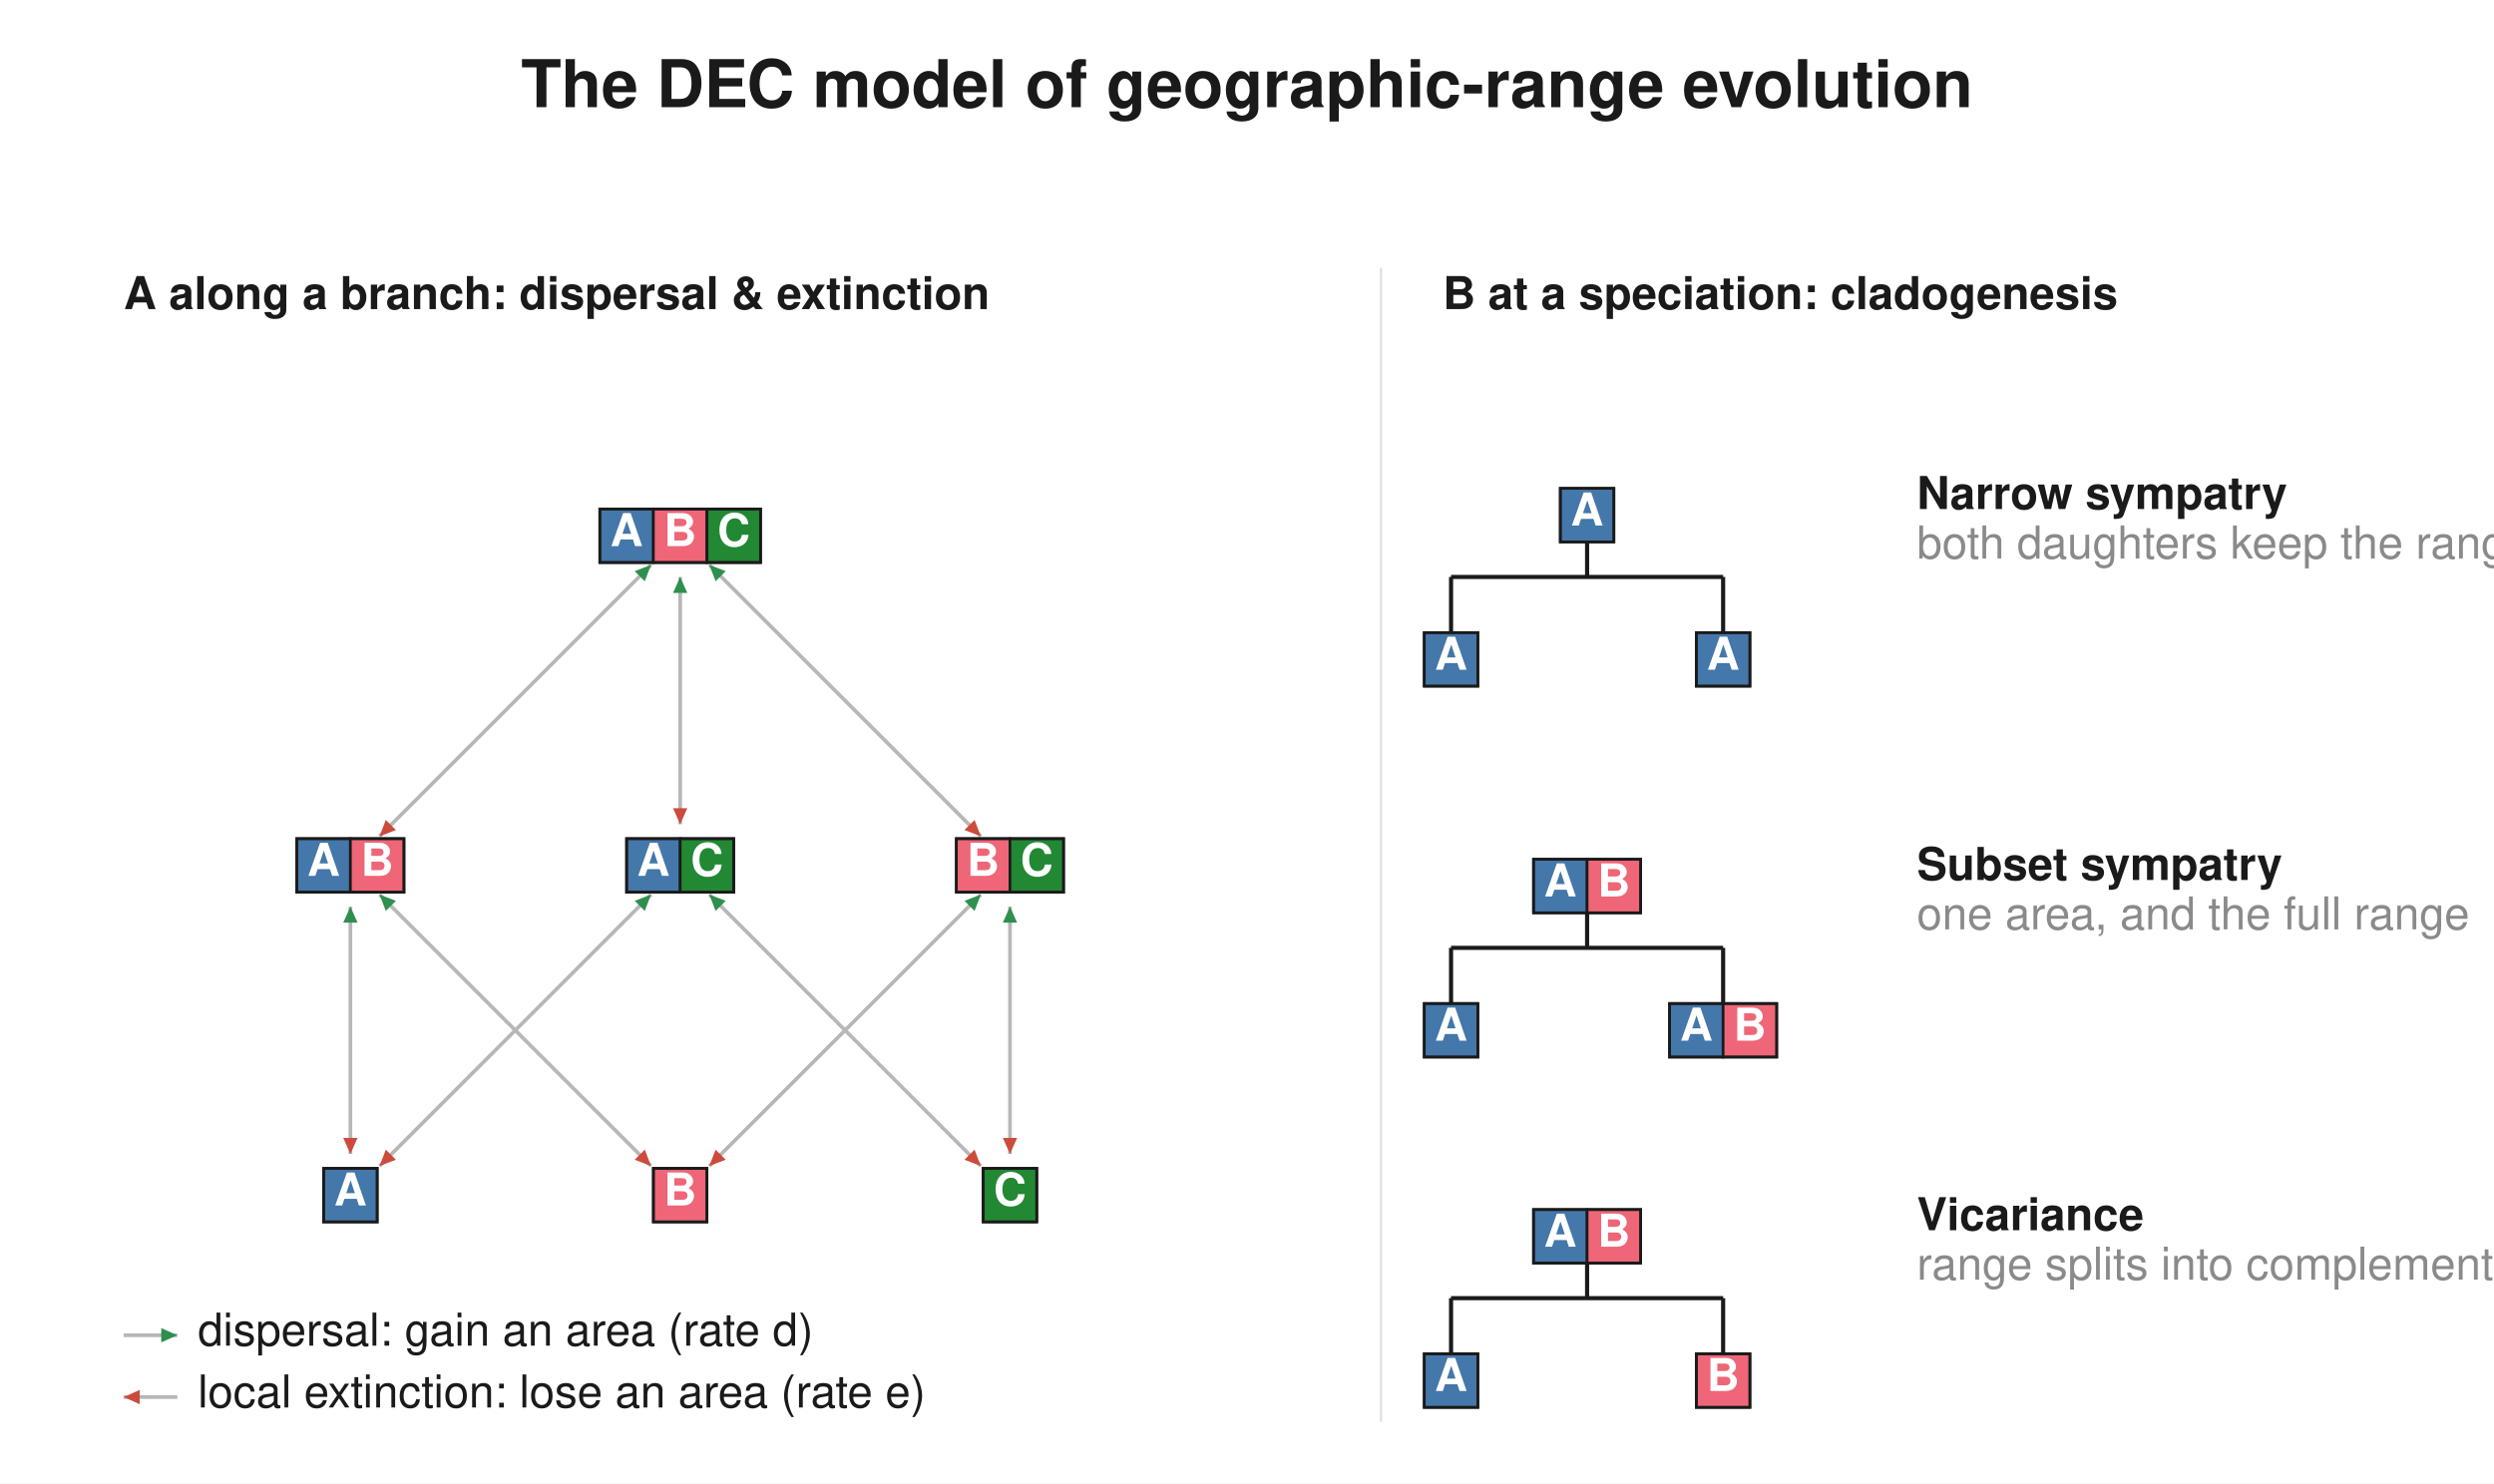
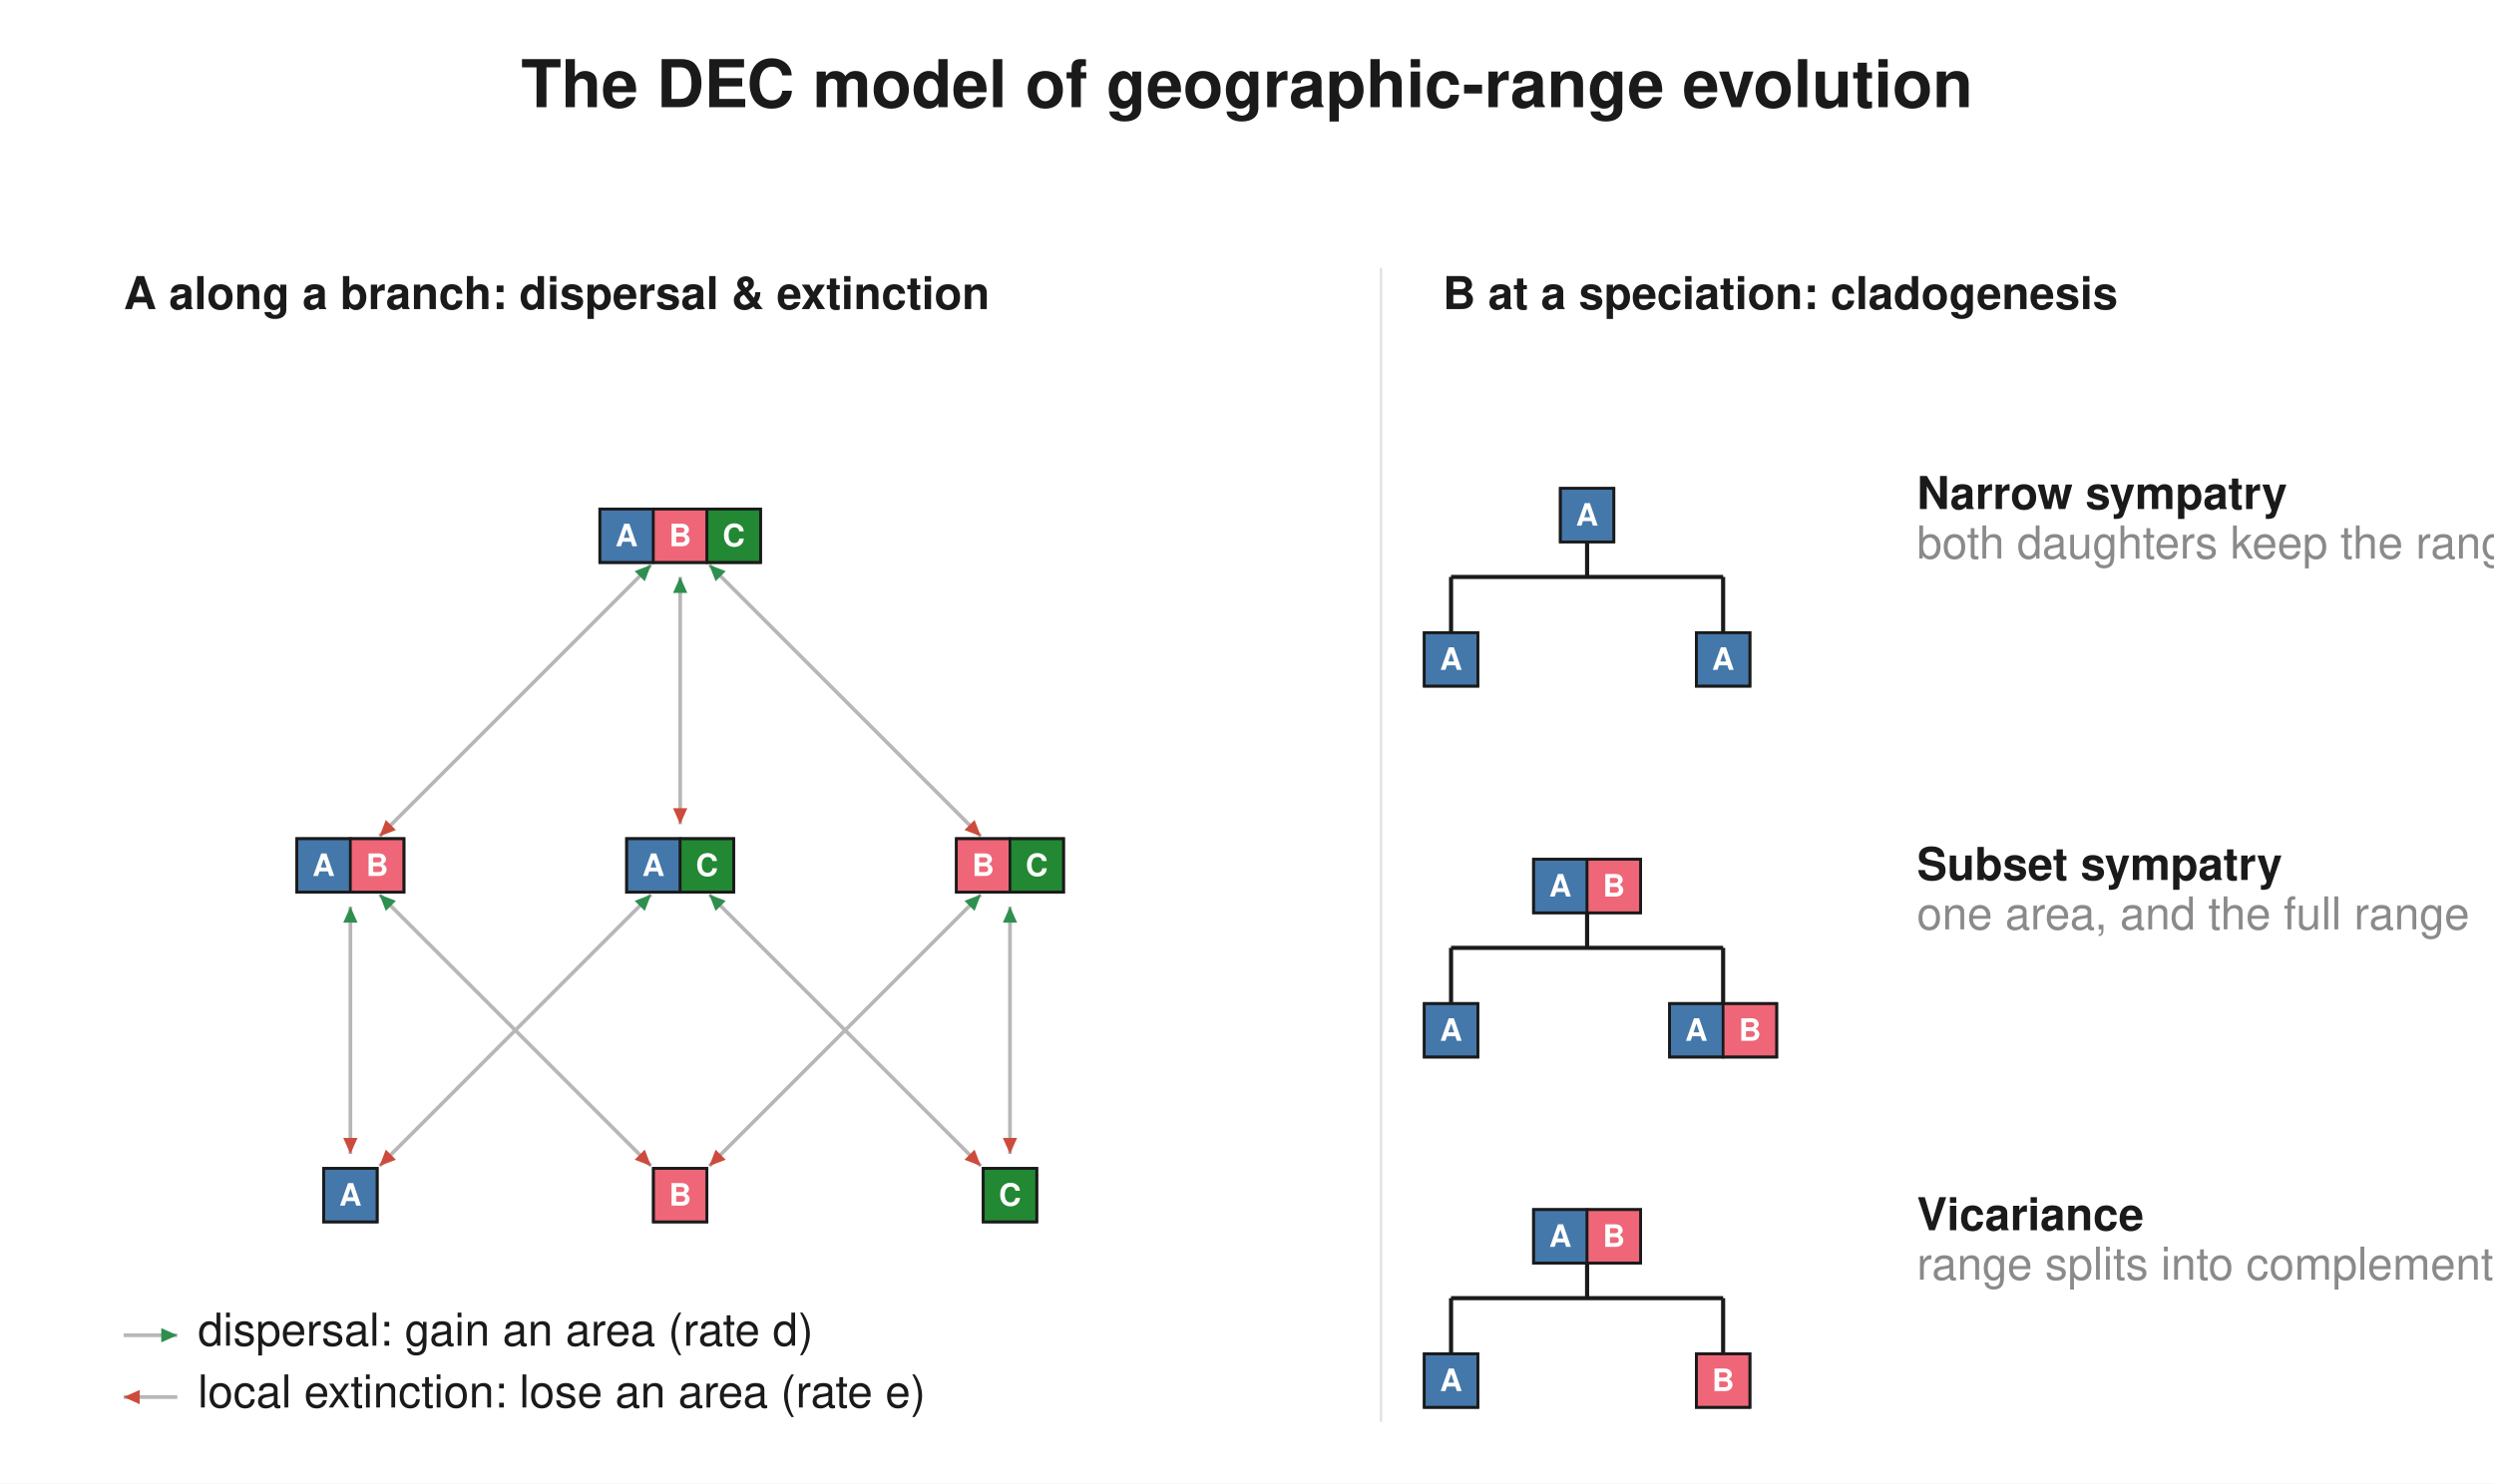
<svg xmlns="http://www.w3.org/2000/svg" width="1210" height="720" viewBox="0 0 1210 720">
  <defs>
</defs>
  <rect x="0" y="0" width="1210" height="720" fill="white" />
  <text x="605.0" y="52" font-size="32" font-family="Helvetica" text-anchor="middle" font-weight="bold" fill="#1a1a1a">The DEC model of geographic-range evolution</text>
  <text x="60" y="150" font-size="22" font-family="Helvetica" text-anchor="start" font-weight="bold" fill="#1a1a1a">A   along a branch: dispersal &amp; extinction</text>
  <path d="M170.0,560.0 L170.0,440.0" stroke="#b7b7b7" stroke-width="1.8" />
  <path d="M170.0,440.0 L173.466,447.761 L166.534,447.761 Z" fill="#2f8f4e" />
  <path d="M170.0,560.0 L166.534,552.239 L173.466,552.239 Z" fill="#cc4b3c" />
  <path d="M184.142,565.858 L315.858,434.142" stroke="#b7b7b7" stroke-width="1.8" />
  <path d="M315.858,434.142 L312.821,442.081 L307.919,437.179 Z" fill="#2f8f4e" />
  <path d="M184.142,565.858 L187.179,557.919 L192.081,562.821 Z" fill="#cc4b3c" />
  <path d="M315.858,565.858 L184.142,434.142" stroke="#b7b7b7" stroke-width="1.8" />
  <path d="M184.142,434.142 L192.081,437.179 L187.179,442.081 Z" fill="#2f8f4e" />
  <path d="M315.858,565.858 L307.919,562.821 L312.821,557.919 Z" fill="#cc4b3c" />
  <path d="M344.142,565.858 L475.858,434.142" stroke="#b7b7b7" stroke-width="1.8" />
  <path d="M475.858,434.142 L472.821,442.081 L467.919,437.179 Z" fill="#2f8f4e" />
  <path d="M344.142,565.858 L347.179,557.919 L352.081,562.821 Z" fill="#cc4b3c" />
  <path d="M475.858,565.858 L344.142,434.142" stroke="#b7b7b7" stroke-width="1.8" />
  <path d="M344.142,434.142 L352.081,437.179 L347.179,442.081 Z" fill="#2f8f4e" />
  <path d="M475.858,565.858 L467.919,562.821 L472.821,557.919 Z" fill="#cc4b3c" />
  <path d="M490.0,560.0 L490.0,440.0" stroke="#b7b7b7" stroke-width="1.8" />
  <path d="M490.0,440.0 L493.466,447.761 L486.534,447.761 Z" fill="#2f8f4e" />
  <path d="M490.0,560.0 L486.534,552.239 L493.466,552.239 Z" fill="#cc4b3c" />
  <path d="M184.142,405.858 L315.858,274.142" stroke="#b7b7b7" stroke-width="1.8" />
  <path d="M315.858,274.142 L312.821,282.081 L307.919,277.179 Z" fill="#2f8f4e" />
  <path d="M184.142,405.858 L187.179,397.919 L192.081,402.821 Z" fill="#cc4b3c" />
  <path d="M330.0,400.0 L330.0,280.0" stroke="#b7b7b7" stroke-width="1.8" />
  <path d="M330.0,280.0 L333.466,287.761 L326.534,287.761 Z" fill="#2f8f4e" />
  <path d="M330.0,400.0 L326.534,392.239 L333.466,392.239 Z" fill="#cc4b3c" />
  <path d="M475.858,405.858 L344.142,274.142" stroke="#b7b7b7" stroke-width="1.8" />
  <path d="M344.142,274.142 L352.081,277.179 L347.179,282.081 Z" fill="#2f8f4e" />
  <path d="M475.858,405.858 L467.919,402.821 L472.821,397.919 Z" fill="#cc4b3c" />
  <rect x="157.0" y="567.0" width="26" height="26" fill="#4477AA" stroke="#1a1a1a" stroke-width="1.3" />
-   <text x="170.0" y="580" font-size="22" font-family="Helvetica" text-anchor="middle" dominant-baseline="central" fill="white" font-weight="bold">A</text>
+   <text x="170.0" y="585.1" font-size="15" font-family="Helvetica" text-anchor="middle" fill="white" font-weight="bold">A</text>
  <rect x="157.0" y="567.0" width="26" height="26" fill="none" stroke="#1a1a1a" stroke-width="1.3" />
  <rect x="317.0" y="567.0" width="26" height="26" fill="#EE6677" stroke="#1a1a1a" stroke-width="1.3" />
-   <text x="330.0" y="580" font-size="22" font-family="Helvetica" text-anchor="middle" dominant-baseline="central" fill="white" font-weight="bold">B</text>
+   <text x="330.0" y="585.1" font-size="15" font-family="Helvetica" text-anchor="middle" fill="white" font-weight="bold">B</text>
  <rect x="317.0" y="567.0" width="26" height="26" fill="none" stroke="#1a1a1a" stroke-width="1.3" />
  <rect x="477.0" y="567.0" width="26" height="26" fill="#228833" stroke="#1a1a1a" stroke-width="1.3" />
-   <text x="490.0" y="580" font-size="22" font-family="Helvetica" text-anchor="middle" dominant-baseline="central" fill="white" font-weight="bold">C</text>
+   <text x="490.0" y="585.1" font-size="15" font-family="Helvetica" text-anchor="middle" fill="white" font-weight="bold">C</text>
  <rect x="477.0" y="567.0" width="26" height="26" fill="none" stroke="#1a1a1a" stroke-width="1.3" />
  <rect x="144.0" y="407.0" width="26" height="26" fill="#4477AA" stroke="#1a1a1a" stroke-width="1.3" />
-   <text x="157.0" y="420" font-size="22" font-family="Helvetica" text-anchor="middle" dominant-baseline="central" fill="white" font-weight="bold">A</text>
+   <text x="157.0" y="425.1" font-size="15" font-family="Helvetica" text-anchor="middle" fill="white" font-weight="bold">A</text>
  <rect x="170.0" y="407.0" width="26" height="26" fill="#EE6677" stroke="#1a1a1a" stroke-width="1.3" />
-   <text x="183.0" y="420" font-size="22" font-family="Helvetica" text-anchor="middle" dominant-baseline="central" fill="white" font-weight="bold">B</text>
+   <text x="183.0" y="425.1" font-size="15" font-family="Helvetica" text-anchor="middle" fill="white" font-weight="bold">B</text>
  <rect x="144.0" y="407.0" width="52" height="26" fill="none" stroke="#1a1a1a" stroke-width="1.3" />
  <rect x="304.0" y="407.0" width="26" height="26" fill="#4477AA" stroke="#1a1a1a" stroke-width="1.3" />
-   <text x="317.0" y="420" font-size="22" font-family="Helvetica" text-anchor="middle" dominant-baseline="central" fill="white" font-weight="bold">A</text>
+   <text x="317.0" y="425.1" font-size="15" font-family="Helvetica" text-anchor="middle" fill="white" font-weight="bold">A</text>
  <rect x="330.0" y="407.0" width="26" height="26" fill="#228833" stroke="#1a1a1a" stroke-width="1.3" />
-   <text x="343.0" y="420" font-size="22" font-family="Helvetica" text-anchor="middle" dominant-baseline="central" fill="white" font-weight="bold">C</text>
+   <text x="343.0" y="425.1" font-size="15" font-family="Helvetica" text-anchor="middle" fill="white" font-weight="bold">C</text>
  <rect x="304.0" y="407.0" width="52" height="26" fill="none" stroke="#1a1a1a" stroke-width="1.3" />
  <rect x="464.0" y="407.0" width="26" height="26" fill="#EE6677" stroke="#1a1a1a" stroke-width="1.3" />
-   <text x="477.0" y="420" font-size="22" font-family="Helvetica" text-anchor="middle" dominant-baseline="central" fill="white" font-weight="bold">B</text>
+   <text x="477.0" y="425.1" font-size="15" font-family="Helvetica" text-anchor="middle" fill="white" font-weight="bold">B</text>
  <rect x="490.0" y="407.0" width="26" height="26" fill="#228833" stroke="#1a1a1a" stroke-width="1.3" />
-   <text x="503.0" y="420" font-size="22" font-family="Helvetica" text-anchor="middle" dominant-baseline="central" fill="white" font-weight="bold">C</text>
+   <text x="503.0" y="425.1" font-size="15" font-family="Helvetica" text-anchor="middle" fill="white" font-weight="bold">C</text>
  <rect x="464.0" y="407.0" width="52" height="26" fill="none" stroke="#1a1a1a" stroke-width="1.3" />
  <rect x="291.0" y="247.0" width="26" height="26" fill="#4477AA" stroke="#1a1a1a" stroke-width="1.3" />
-   <text x="304.0" y="260" font-size="22" font-family="Helvetica" text-anchor="middle" dominant-baseline="central" fill="white" font-weight="bold">A</text>
+   <text x="304.0" y="265.1" font-size="15" font-family="Helvetica" text-anchor="middle" fill="white" font-weight="bold">A</text>
  <rect x="317.0" y="247.0" width="26" height="26" fill="#EE6677" stroke="#1a1a1a" stroke-width="1.3" />
-   <text x="330.0" y="260" font-size="22" font-family="Helvetica" text-anchor="middle" dominant-baseline="central" fill="white" font-weight="bold">B</text>
+   <text x="330.0" y="265.1" font-size="15" font-family="Helvetica" text-anchor="middle" fill="white" font-weight="bold">B</text>
  <rect x="343.0" y="247.0" width="26" height="26" fill="#228833" stroke="#1a1a1a" stroke-width="1.3" />
-   <text x="356.0" y="260" font-size="22" font-family="Helvetica" text-anchor="middle" dominant-baseline="central" fill="white" font-weight="bold">C</text>
+   <text x="356.0" y="265.1" font-size="15" font-family="Helvetica" text-anchor="middle" fill="white" font-weight="bold">C</text>
  <rect x="291.0" y="247.0" width="78" height="26" fill="none" stroke="#1a1a1a" stroke-width="1.3" />
  <path d="M60,648 L86,648" stroke="#b7b7b7" stroke-width="1.8" />
  <path d="M86,648 L78.239,651.466 L78.239,644.534 Z" fill="#2f8f4e" />
  <text x="96" y="648" font-size="22" font-family="Helvetica" text-anchor="start" dominant-baseline="central" fill="#1a1a1a">dispersal: gain an area (rate d)</text>
  <path d="M60,678 L86,678" stroke="#b7b7b7" stroke-width="1.8" />
  <path d="M60,678 L67.761,674.534 L67.761,681.466 Z" fill="#cc4b3c" />
  <text x="96" y="678" font-size="22" font-family="Helvetica" text-anchor="start" dominant-baseline="central" fill="#1a1a1a">local extinction: lose an area (rate e)</text>
  <path d="M670,130 L670,690" stroke="#e2e2e2" stroke-width="1.2" />
  <text x="700" y="150" font-size="22" font-family="Helvetica" text-anchor="start" font-weight="bold" fill="#1a1a1a">B   at a speciation: cladogenesis</text>
  <rect x="757.0" y="237.0" width="26" height="26" fill="#4477AA" stroke="#1a1a1a" stroke-width="1.3" />
-   <text x="770.0" y="250" font-size="22" font-family="Helvetica" text-anchor="middle" dominant-baseline="central" fill="white" font-weight="bold">A</text>
+   <text x="770.0" y="255.1" font-size="15" font-family="Helvetica" text-anchor="middle" fill="white" font-weight="bold">A</text>
  <rect x="757.0" y="237.0" width="26" height="26" fill="none" stroke="#1a1a1a" stroke-width="1.3" />
  <path d="M770,263.0 L770,280" stroke="#1a1a1a" stroke-width="2" />
  <path d="M704,280 L836,280" stroke="#1a1a1a" stroke-width="2" />
  <path d="M704,280 L704,307.0" stroke="#1a1a1a" stroke-width="2" />
  <path d="M836,280 L836,307.0" stroke="#1a1a1a" stroke-width="2" />
  <rect x="691.0" y="307.0" width="26" height="26" fill="#4477AA" stroke="#1a1a1a" stroke-width="1.3" />
-   <text x="704.0" y="320" font-size="22" font-family="Helvetica" text-anchor="middle" dominant-baseline="central" fill="white" font-weight="bold">A</text>
+   <text x="704.0" y="325.1" font-size="15" font-family="Helvetica" text-anchor="middle" fill="white" font-weight="bold">A</text>
  <rect x="691.0" y="307.0" width="26" height="26" fill="none" stroke="#1a1a1a" stroke-width="1.3" />
  <rect x="823.0" y="307.0" width="26" height="26" fill="#4477AA" stroke="#1a1a1a" stroke-width="1.3" />
-   <text x="836.0" y="320" font-size="22" font-family="Helvetica" text-anchor="middle" dominant-baseline="central" fill="white" font-weight="bold">A</text>
+   <text x="836.0" y="325.1" font-size="15" font-family="Helvetica" text-anchor="middle" fill="white" font-weight="bold">A</text>
  <rect x="823.0" y="307.0" width="26" height="26" fill="none" stroke="#1a1a1a" stroke-width="1.3" />
  <text x="930" y="242" font-size="22" font-family="Helvetica" text-anchor="start" dominant-baseline="central" font-weight="bold" fill="#1a1a1a">Narrow sympatry</text>
  <text x="930" y="266" font-size="22" font-family="Helvetica" text-anchor="start" dominant-baseline="central" fill="#8a8a8a">both daughters keep the range</text>
  <rect x="744.0" y="417.0" width="26" height="26" fill="#4477AA" stroke="#1a1a1a" stroke-width="1.3" />
-   <text x="757.0" y="430" font-size="22" font-family="Helvetica" text-anchor="middle" dominant-baseline="central" fill="white" font-weight="bold">A</text>
+   <text x="757.0" y="435.1" font-size="15" font-family="Helvetica" text-anchor="middle" fill="white" font-weight="bold">A</text>
  <rect x="770.0" y="417.0" width="26" height="26" fill="#EE6677" stroke="#1a1a1a" stroke-width="1.3" />
-   <text x="783.0" y="430" font-size="22" font-family="Helvetica" text-anchor="middle" dominant-baseline="central" fill="white" font-weight="bold">B</text>
+   <text x="783.0" y="435.1" font-size="15" font-family="Helvetica" text-anchor="middle" fill="white" font-weight="bold">B</text>
  <rect x="744.0" y="417.0" width="52" height="26" fill="none" stroke="#1a1a1a" stroke-width="1.3" />
  <path d="M770,443.0 L770,460" stroke="#1a1a1a" stroke-width="2" />
  <path d="M704,460 L836,460" stroke="#1a1a1a" stroke-width="2" />
  <path d="M704,460 L704,487.0" stroke="#1a1a1a" stroke-width="2" />
  <path d="M836,460 L836,487.0" stroke="#1a1a1a" stroke-width="2" />
  <rect x="691.0" y="487.0" width="26" height="26" fill="#4477AA" stroke="#1a1a1a" stroke-width="1.3" />
-   <text x="704.0" y="500" font-size="22" font-family="Helvetica" text-anchor="middle" dominant-baseline="central" fill="white" font-weight="bold">A</text>
+   <text x="704.0" y="505.1" font-size="15" font-family="Helvetica" text-anchor="middle" fill="white" font-weight="bold">A</text>
  <rect x="691.0" y="487.0" width="26" height="26" fill="none" stroke="#1a1a1a" stroke-width="1.3" />
  <rect x="810.0" y="487.0" width="26" height="26" fill="#4477AA" stroke="#1a1a1a" stroke-width="1.3" />
-   <text x="823.0" y="500" font-size="22" font-family="Helvetica" text-anchor="middle" dominant-baseline="central" fill="white" font-weight="bold">A</text>
+   <text x="823.0" y="505.1" font-size="15" font-family="Helvetica" text-anchor="middle" fill="white" font-weight="bold">A</text>
  <rect x="836.0" y="487.0" width="26" height="26" fill="#EE6677" stroke="#1a1a1a" stroke-width="1.3" />
-   <text x="849.0" y="500" font-size="22" font-family="Helvetica" text-anchor="middle" dominant-baseline="central" fill="white" font-weight="bold">B</text>
+   <text x="849.0" y="505.1" font-size="15" font-family="Helvetica" text-anchor="middle" fill="white" font-weight="bold">B</text>
  <rect x="810.0" y="487.0" width="52" height="26" fill="none" stroke="#1a1a1a" stroke-width="1.3" />
  <text x="930" y="422" font-size="22" font-family="Helvetica" text-anchor="start" dominant-baseline="central" font-weight="bold" fill="#1a1a1a">Subset sympatry</text>
  <text x="930" y="446" font-size="22" font-family="Helvetica" text-anchor="start" dominant-baseline="central" fill="#8a8a8a">one area, and the full range</text>
  <rect x="744.0" y="587.0" width="26" height="26" fill="#4477AA" stroke="#1a1a1a" stroke-width="1.3" />
-   <text x="757.0" y="600" font-size="22" font-family="Helvetica" text-anchor="middle" dominant-baseline="central" fill="white" font-weight="bold">A</text>
+   <text x="757.0" y="605.1" font-size="15" font-family="Helvetica" text-anchor="middle" fill="white" font-weight="bold">A</text>
  <rect x="770.0" y="587.0" width="26" height="26" fill="#EE6677" stroke="#1a1a1a" stroke-width="1.3" />
-   <text x="783.0" y="600" font-size="22" font-family="Helvetica" text-anchor="middle" dominant-baseline="central" fill="white" font-weight="bold">B</text>
+   <text x="783.0" y="605.1" font-size="15" font-family="Helvetica" text-anchor="middle" fill="white" font-weight="bold">B</text>
  <rect x="744.0" y="587.0" width="52" height="26" fill="none" stroke="#1a1a1a" stroke-width="1.3" />
  <path d="M770,613.0 L770,630" stroke="#1a1a1a" stroke-width="2" />
  <path d="M704,630 L836,630" stroke="#1a1a1a" stroke-width="2" />
  <path d="M704,630 L704,657.0" stroke="#1a1a1a" stroke-width="2" />
  <path d="M836,630 L836,657.0" stroke="#1a1a1a" stroke-width="2" />
  <rect x="691.0" y="657.0" width="26" height="26" fill="#4477AA" stroke="#1a1a1a" stroke-width="1.3" />
-   <text x="704.0" y="670" font-size="22" font-family="Helvetica" text-anchor="middle" dominant-baseline="central" fill="white" font-weight="bold">A</text>
+   <text x="704.0" y="675.1" font-size="15" font-family="Helvetica" text-anchor="middle" fill="white" font-weight="bold">A</text>
  <rect x="691.0" y="657.0" width="26" height="26" fill="none" stroke="#1a1a1a" stroke-width="1.3" />
  <rect x="823.0" y="657.0" width="26" height="26" fill="#EE6677" stroke="#1a1a1a" stroke-width="1.3" />
-   <text x="836.0" y="670" font-size="22" font-family="Helvetica" text-anchor="middle" dominant-baseline="central" fill="white" font-weight="bold">B</text>
+   <text x="836.0" y="675.1" font-size="15" font-family="Helvetica" text-anchor="middle" fill="white" font-weight="bold">B</text>
  <rect x="823.0" y="657.0" width="26" height="26" fill="none" stroke="#1a1a1a" stroke-width="1.3" />
  <text x="930" y="592" font-size="22" font-family="Helvetica" text-anchor="start" dominant-baseline="central" font-weight="bold" fill="#1a1a1a">Vicariance</text>
  <text x="930" y="616" font-size="22" font-family="Helvetica" text-anchor="start" dominant-baseline="central" fill="#8a8a8a">range splits into complements</text>
</svg>
